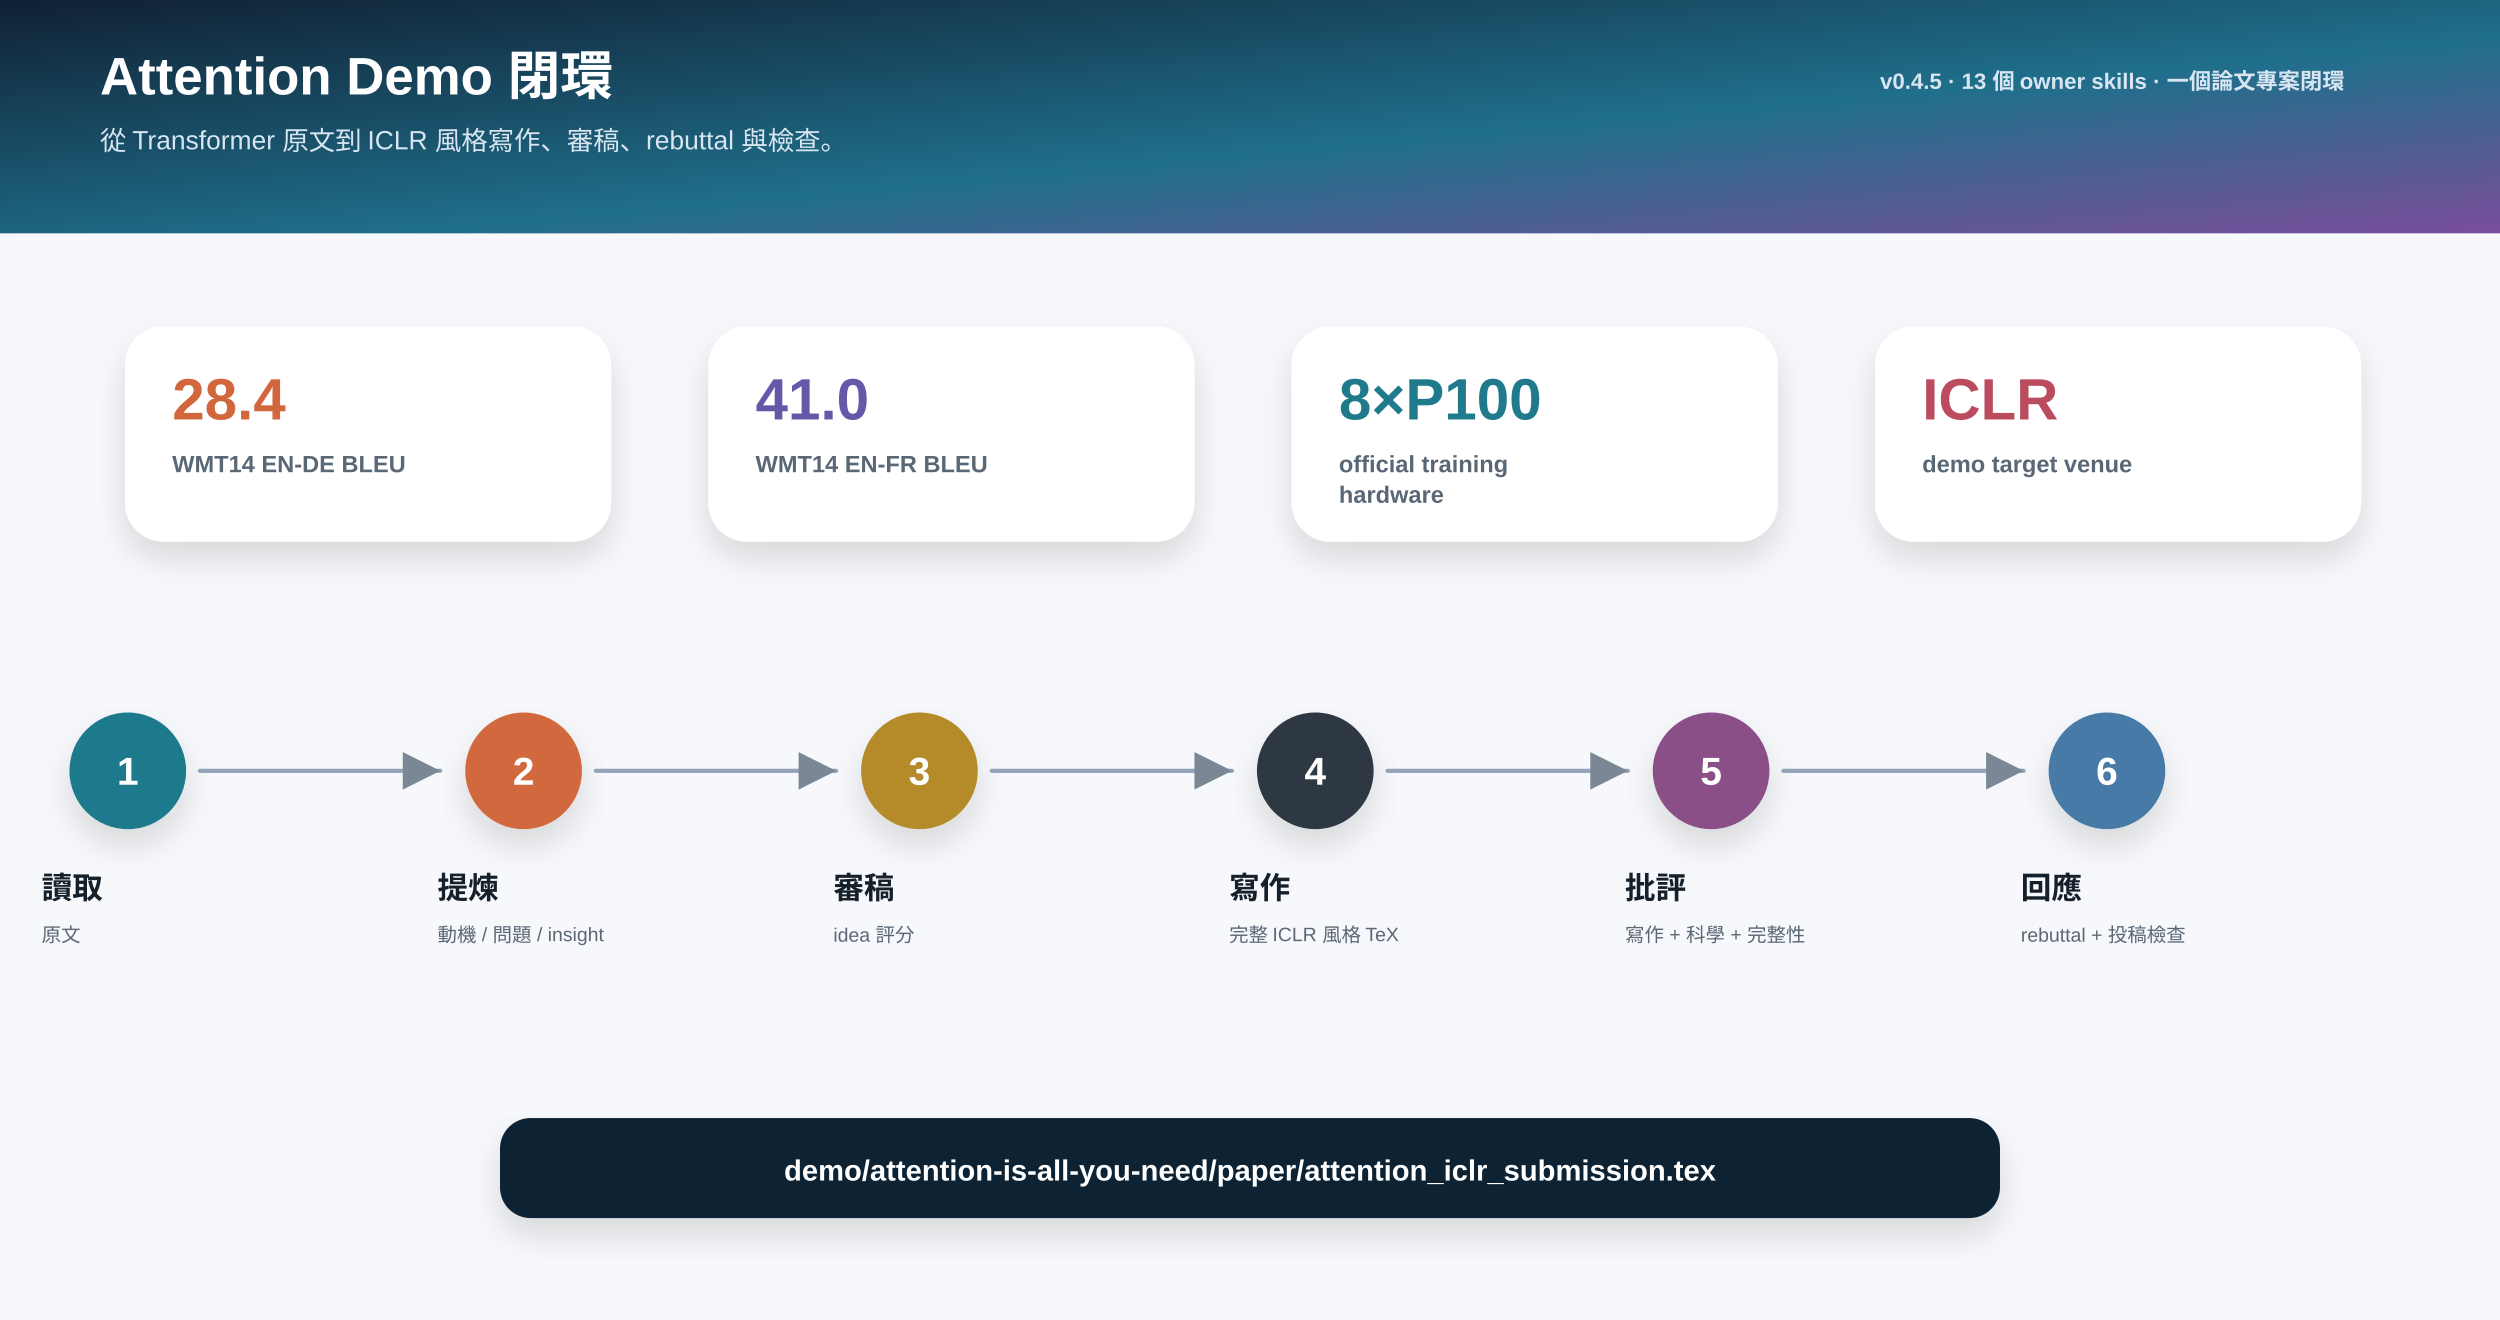
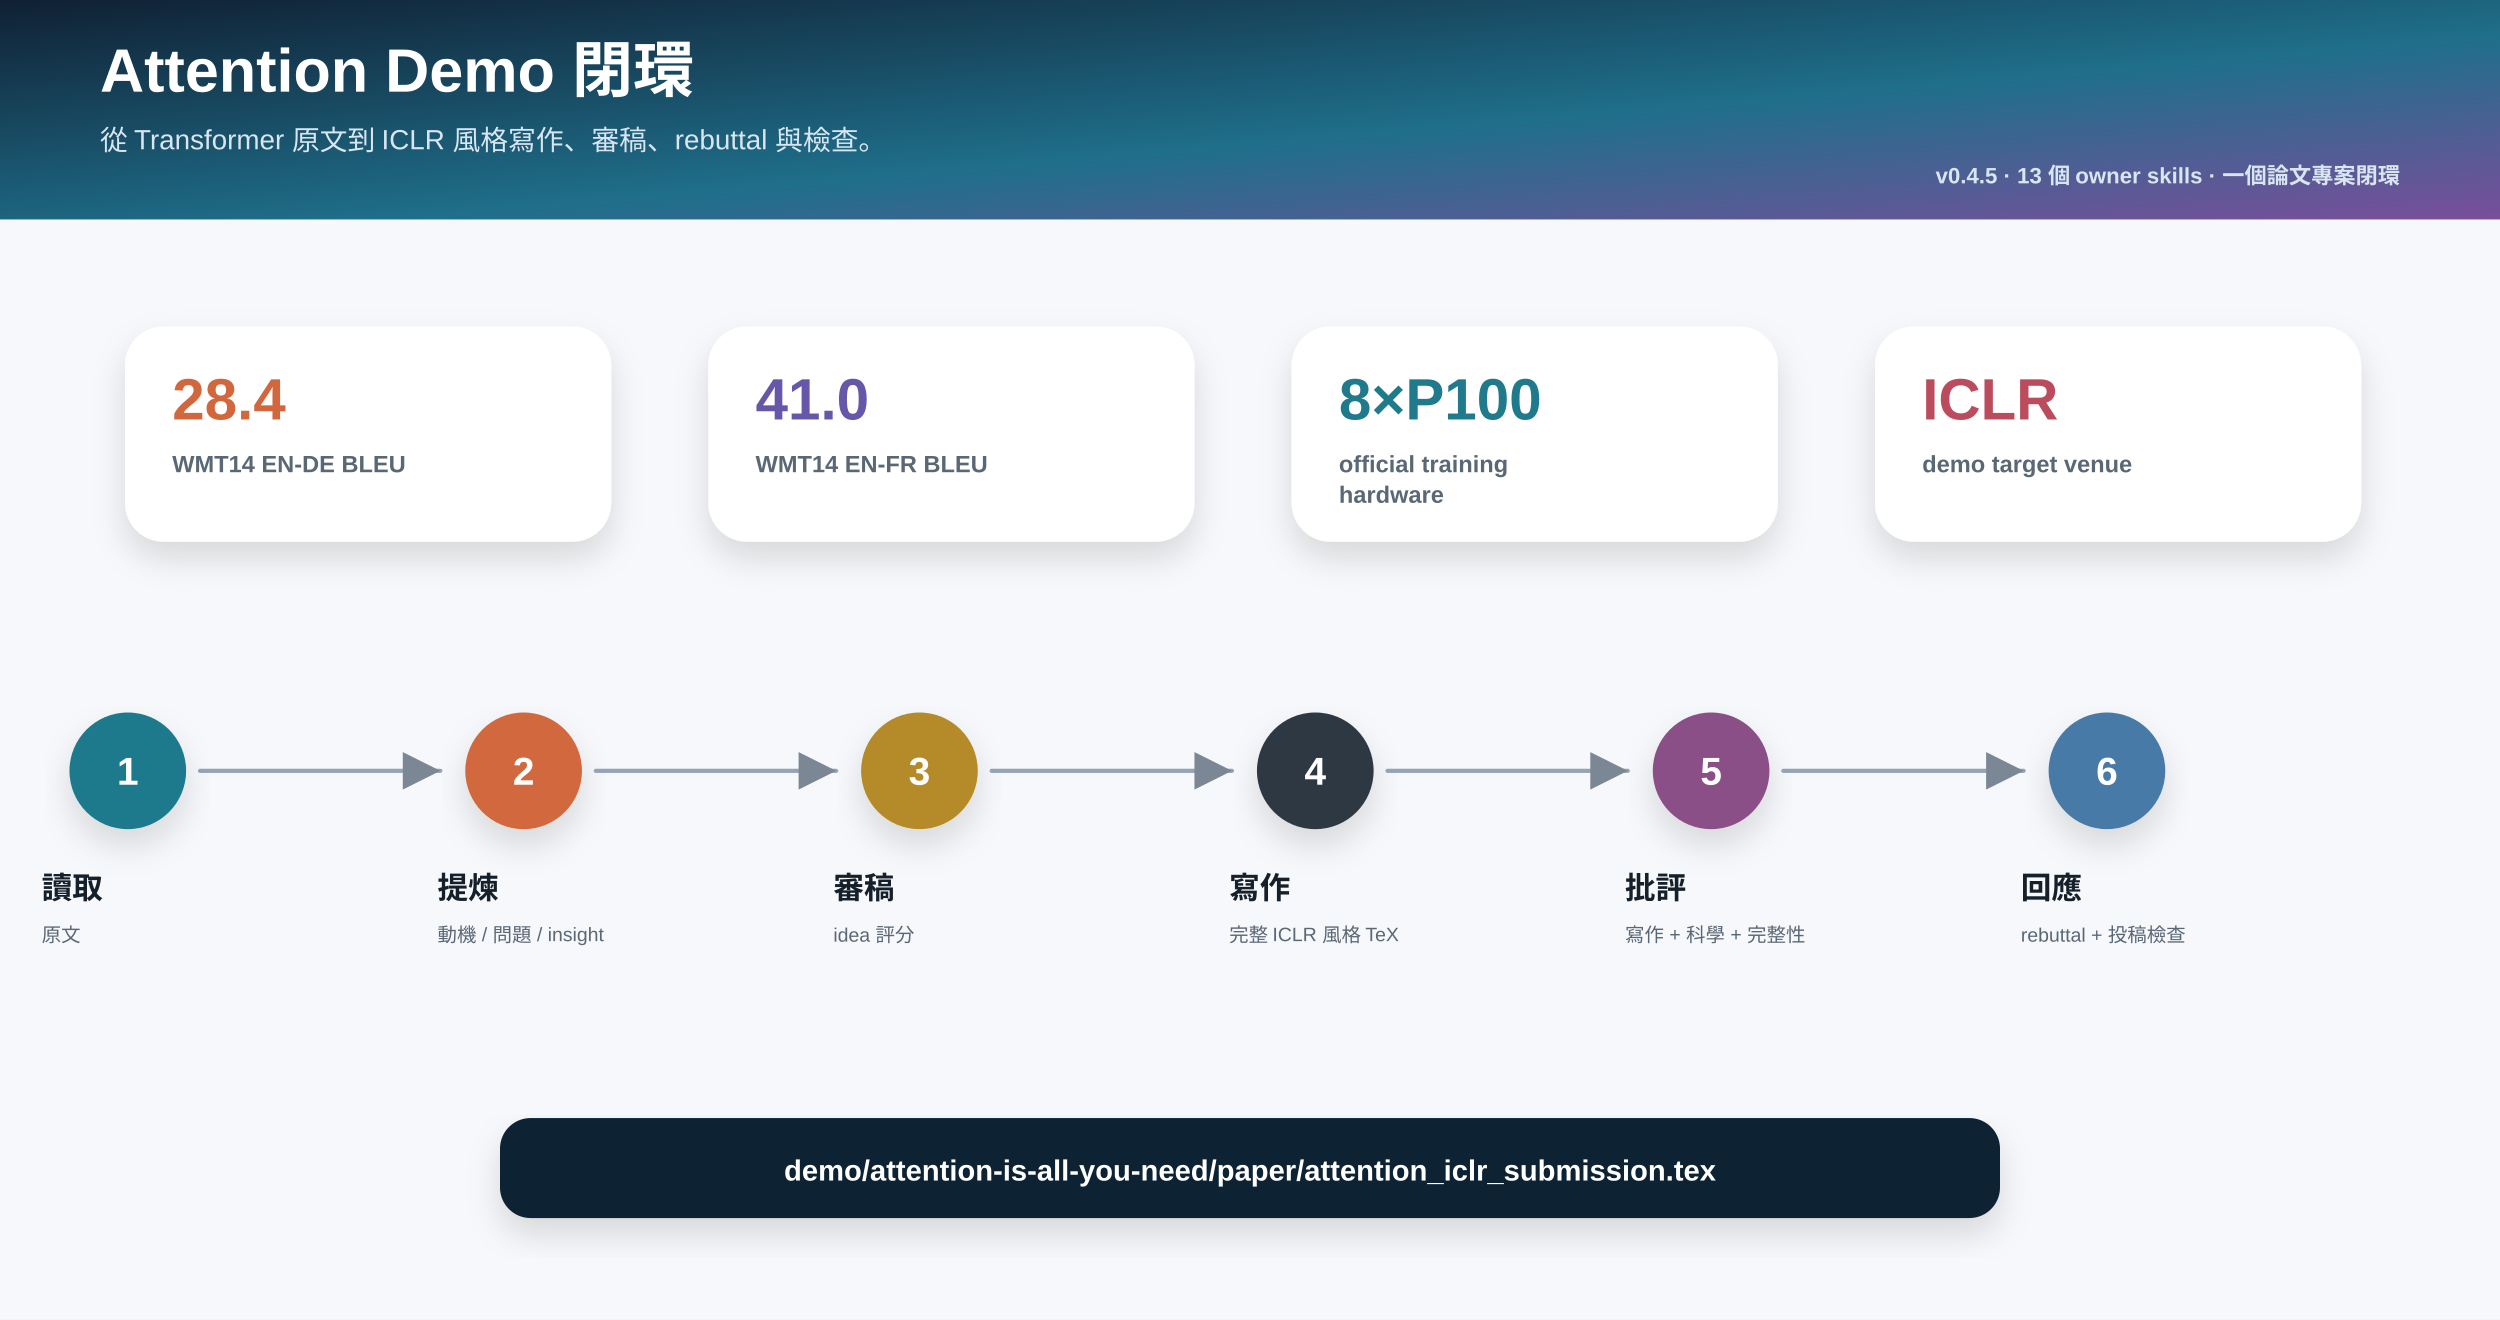
<svg xmlns="http://www.w3.org/2000/svg" width="1800" height="950" viewBox="0 0 1800 950">
  <defs>
    <linearGradient id="header" x1="0" y1="0" x2="1" y2="1">
      <stop offset="0" stop-color="#102033" />
      <stop offset="0.58" stop-color="#1F6F8B" />
      <stop offset="1" stop-color="#7A4E9B" />
    </linearGradient>
    <filter id="shadow" x="-20%" y="-20%" width="140%" height="160%">
      <feDropShadow dx="0" dy="12" stdDeviation="12" flood-color="#0B1826" flood-opacity="0.13" />
    </filter>
    <marker id="arrow" markerWidth="13" markerHeight="13" refX="11" refY="6.5" orient="auto">
      <path d="M2,2 L11,6.5 L2,11 Z" fill="#7B8794" />
    </marker>
  </defs>
  <style>text{font-family:Microsoft JhengHei, Segoe UI, Arial, sans-serif;dominant-baseline:auto} .mono{font-family:Consolas,Menlo,monospace}</style>
  <rect x="0" y="0" width="1800" height="950" rx="0" fill="#F6F8FB" stroke="none" stroke-width="2" />
-   <rect x="0" y="0" width="1800" height="168" rx="0" fill="url(#header)" stroke="none" stroke-width="2" />
-   <text x="72" y="68" font-size="38" font-weight="850" fill="#FFFFFF" text-anchor="start">Attention Demo 閉環</text>
-   <text x="72" y="108" font-size="19" font-weight="500" fill="#D8E6F2" text-anchor="start">從 Transformer 原文到 ICLR 風格寫作、審稿、rebuttal 與檢查。</text>
-   <text x="1688" y="64" font-size="16" font-weight="650" fill="#D8E6F2" text-anchor="end">v0.4.5 · 13 個 owner skills · 一個論文專案閉環</text>
+   <rect x="0" y="0" width="1800" height="158" rx="0" fill="url(#header)" stroke="none" stroke-width="2" />
+   <text x="72" y="66" font-size="44" font-weight="850" fill="#FFFFFF" text-anchor="start">Attention Demo 閉環</text>
+   <text x="72" y="108" font-size="20" font-weight="500" fill="#D8E6F2" text-anchor="start">從 Transformer 原文到 ICLR 風格寫作、審稿、rebuttal 與檢查。</text>
+   <text x="1728" y="132" font-size="16" font-weight="650" fill="#D8E6F2" text-anchor="end">v0.4.5 · 13 個 owner skills · 一個論文專案閉環</text>
  <rect x="90" y="235" width="350" height="155" rx="28" fill="#FFFFFF" stroke="none" stroke-width="2" filter="url(#shadow)" />
  <text x="124" y="302" font-size="42" font-weight="860" fill="#D2673D" text-anchor="start">28.4</text>
  <text x="124" y="340" font-size="17" font-weight="560" fill="#5A6775" text-anchor="start">WMT14 EN-DE BLEU</text>
  <rect x="510" y="235" width="350" height="155" rx="28" fill="#FFFFFF" stroke="none" stroke-width="2" filter="url(#shadow)" />
  <text x="544" y="302" font-size="42" font-weight="860" fill="#6657A8" text-anchor="start">41.0</text>
  <text x="544" y="340" font-size="17" font-weight="560" fill="#5A6775" text-anchor="start">WMT14 EN-FR BLEU</text>
  <rect x="930" y="235" width="350" height="155" rx="28" fill="#FFFFFF" stroke="none" stroke-width="2" filter="url(#shadow)" />
  <text x="964" y="302" font-size="42" font-weight="860" fill="#1F7A8C" text-anchor="start">8×P100</text>
  <text x="964" y="340" font-size="17" font-weight="560" fill="#5A6775" text-anchor="start">official training</text>
  <text x="964" y="362" font-size="17" font-weight="560" fill="#5A6775" text-anchor="start">hardware</text>
  <rect x="1350" y="235" width="350" height="155" rx="28" fill="#FFFFFF" stroke="none" stroke-width="2" filter="url(#shadow)" />
  <text x="1384" y="302" font-size="42" font-weight="860" fill="#BA4C5E" text-anchor="start">ICLR</text>
  <text x="1384" y="340" font-size="17" font-weight="560" fill="#5A6775" text-anchor="start">demo target venue</text>
  <circle cx="92" cy="555" r="42" fill="#1F7A8C" filter="url(#shadow)" />
  <text x="92" y="565" font-size="28" font-weight="850" fill="#FFFFFF" text-anchor="middle">1</text>
  <text x="30" y="647" font-size="22" font-weight="820" fill="#15202B" text-anchor="start">讀取</text>
  <text x="30" y="678" font-size="14" font-weight="520" fill="#5A6775" text-anchor="start">原文</text>
  <line x1="144" y1="555" x2="317" y2="555" stroke="#94A3B8" stroke-width="3" stroke-linecap="round" marker-end="url(#arrow)" />
  <circle cx="377" cy="555" r="42" fill="#D2673D" filter="url(#shadow)" />
  <text x="377" y="565" font-size="28" font-weight="850" fill="#FFFFFF" text-anchor="middle">2</text>
  <text x="315" y="647" font-size="22" font-weight="820" fill="#15202B" text-anchor="start">提煉</text>
  <text x="315" y="678" font-size="14" font-weight="520" fill="#5A6775" text-anchor="start">動機 / 問題 / insight</text>
  <line x1="429" y1="555" x2="602" y2="555" stroke="#94A3B8" stroke-width="3" stroke-linecap="round" marker-end="url(#arrow)" />
  <circle cx="662" cy="555" r="42" fill="#B58B2A" filter="url(#shadow)" />
  <text x="662" y="565" font-size="28" font-weight="850" fill="#FFFFFF" text-anchor="middle">3</text>
  <text x="600" y="647" font-size="22" font-weight="820" fill="#15202B" text-anchor="start">審稿</text>
  <text x="600" y="678" font-size="14" font-weight="520" fill="#5A6775" text-anchor="start">idea 評分</text>
  <line x1="714" y1="555" x2="887" y2="555" stroke="#94A3B8" stroke-width="3" stroke-linecap="round" marker-end="url(#arrow)" />
  <circle cx="947" cy="555" r="42" fill="#2D3742" filter="url(#shadow)" />
  <text x="947" y="565" font-size="28" font-weight="850" fill="#FFFFFF" text-anchor="middle">4</text>
  <text x="885" y="647" font-size="22" font-weight="820" fill="#15202B" text-anchor="start">寫作</text>
  <text x="885" y="678" font-size="14" font-weight="520" fill="#5A6775" text-anchor="start">完整 ICLR 風格 TeX</text>
  <line x1="999" y1="555" x2="1172" y2="555" stroke="#94A3B8" stroke-width="3" stroke-linecap="round" marker-end="url(#arrow)" />
  <circle cx="1232" cy="555" r="42" fill="#8A4F86" filter="url(#shadow)" />
  <text x="1232" y="565" font-size="28" font-weight="850" fill="#FFFFFF" text-anchor="middle">5</text>
  <text x="1170" y="647" font-size="22" font-weight="820" fill="#15202B" text-anchor="start">批評</text>
  <text x="1170" y="678" font-size="14" font-weight="520" fill="#5A6775" text-anchor="start">寫作 + 科學 + 完整性</text>
  <line x1="1284" y1="555" x2="1457" y2="555" stroke="#94A3B8" stroke-width="3" stroke-linecap="round" marker-end="url(#arrow)" />
  <circle cx="1517" cy="555" r="42" fill="#477AA6" filter="url(#shadow)" />
  <text x="1517" y="565" font-size="28" font-weight="850" fill="#FFFFFF" text-anchor="middle">6</text>
  <text x="1455" y="647" font-size="22" font-weight="820" fill="#15202B" text-anchor="start">回應</text>
  <text x="1455" y="678" font-size="14" font-weight="520" fill="#5A6775" text-anchor="start">rebuttal + 投稿檢查</text>
  <rect x="360" y="805" width="1080" height="72" rx="22" fill="#102033" stroke="none" stroke-width="2" filter="url(#shadow)" />
  <text x="900" y="850" font-size="21" font-weight="780" fill="#FFFFFF" text-anchor="middle">demo/attention-is-all-you-need/paper/attention_iclr_submission.tex</text>
</svg>
